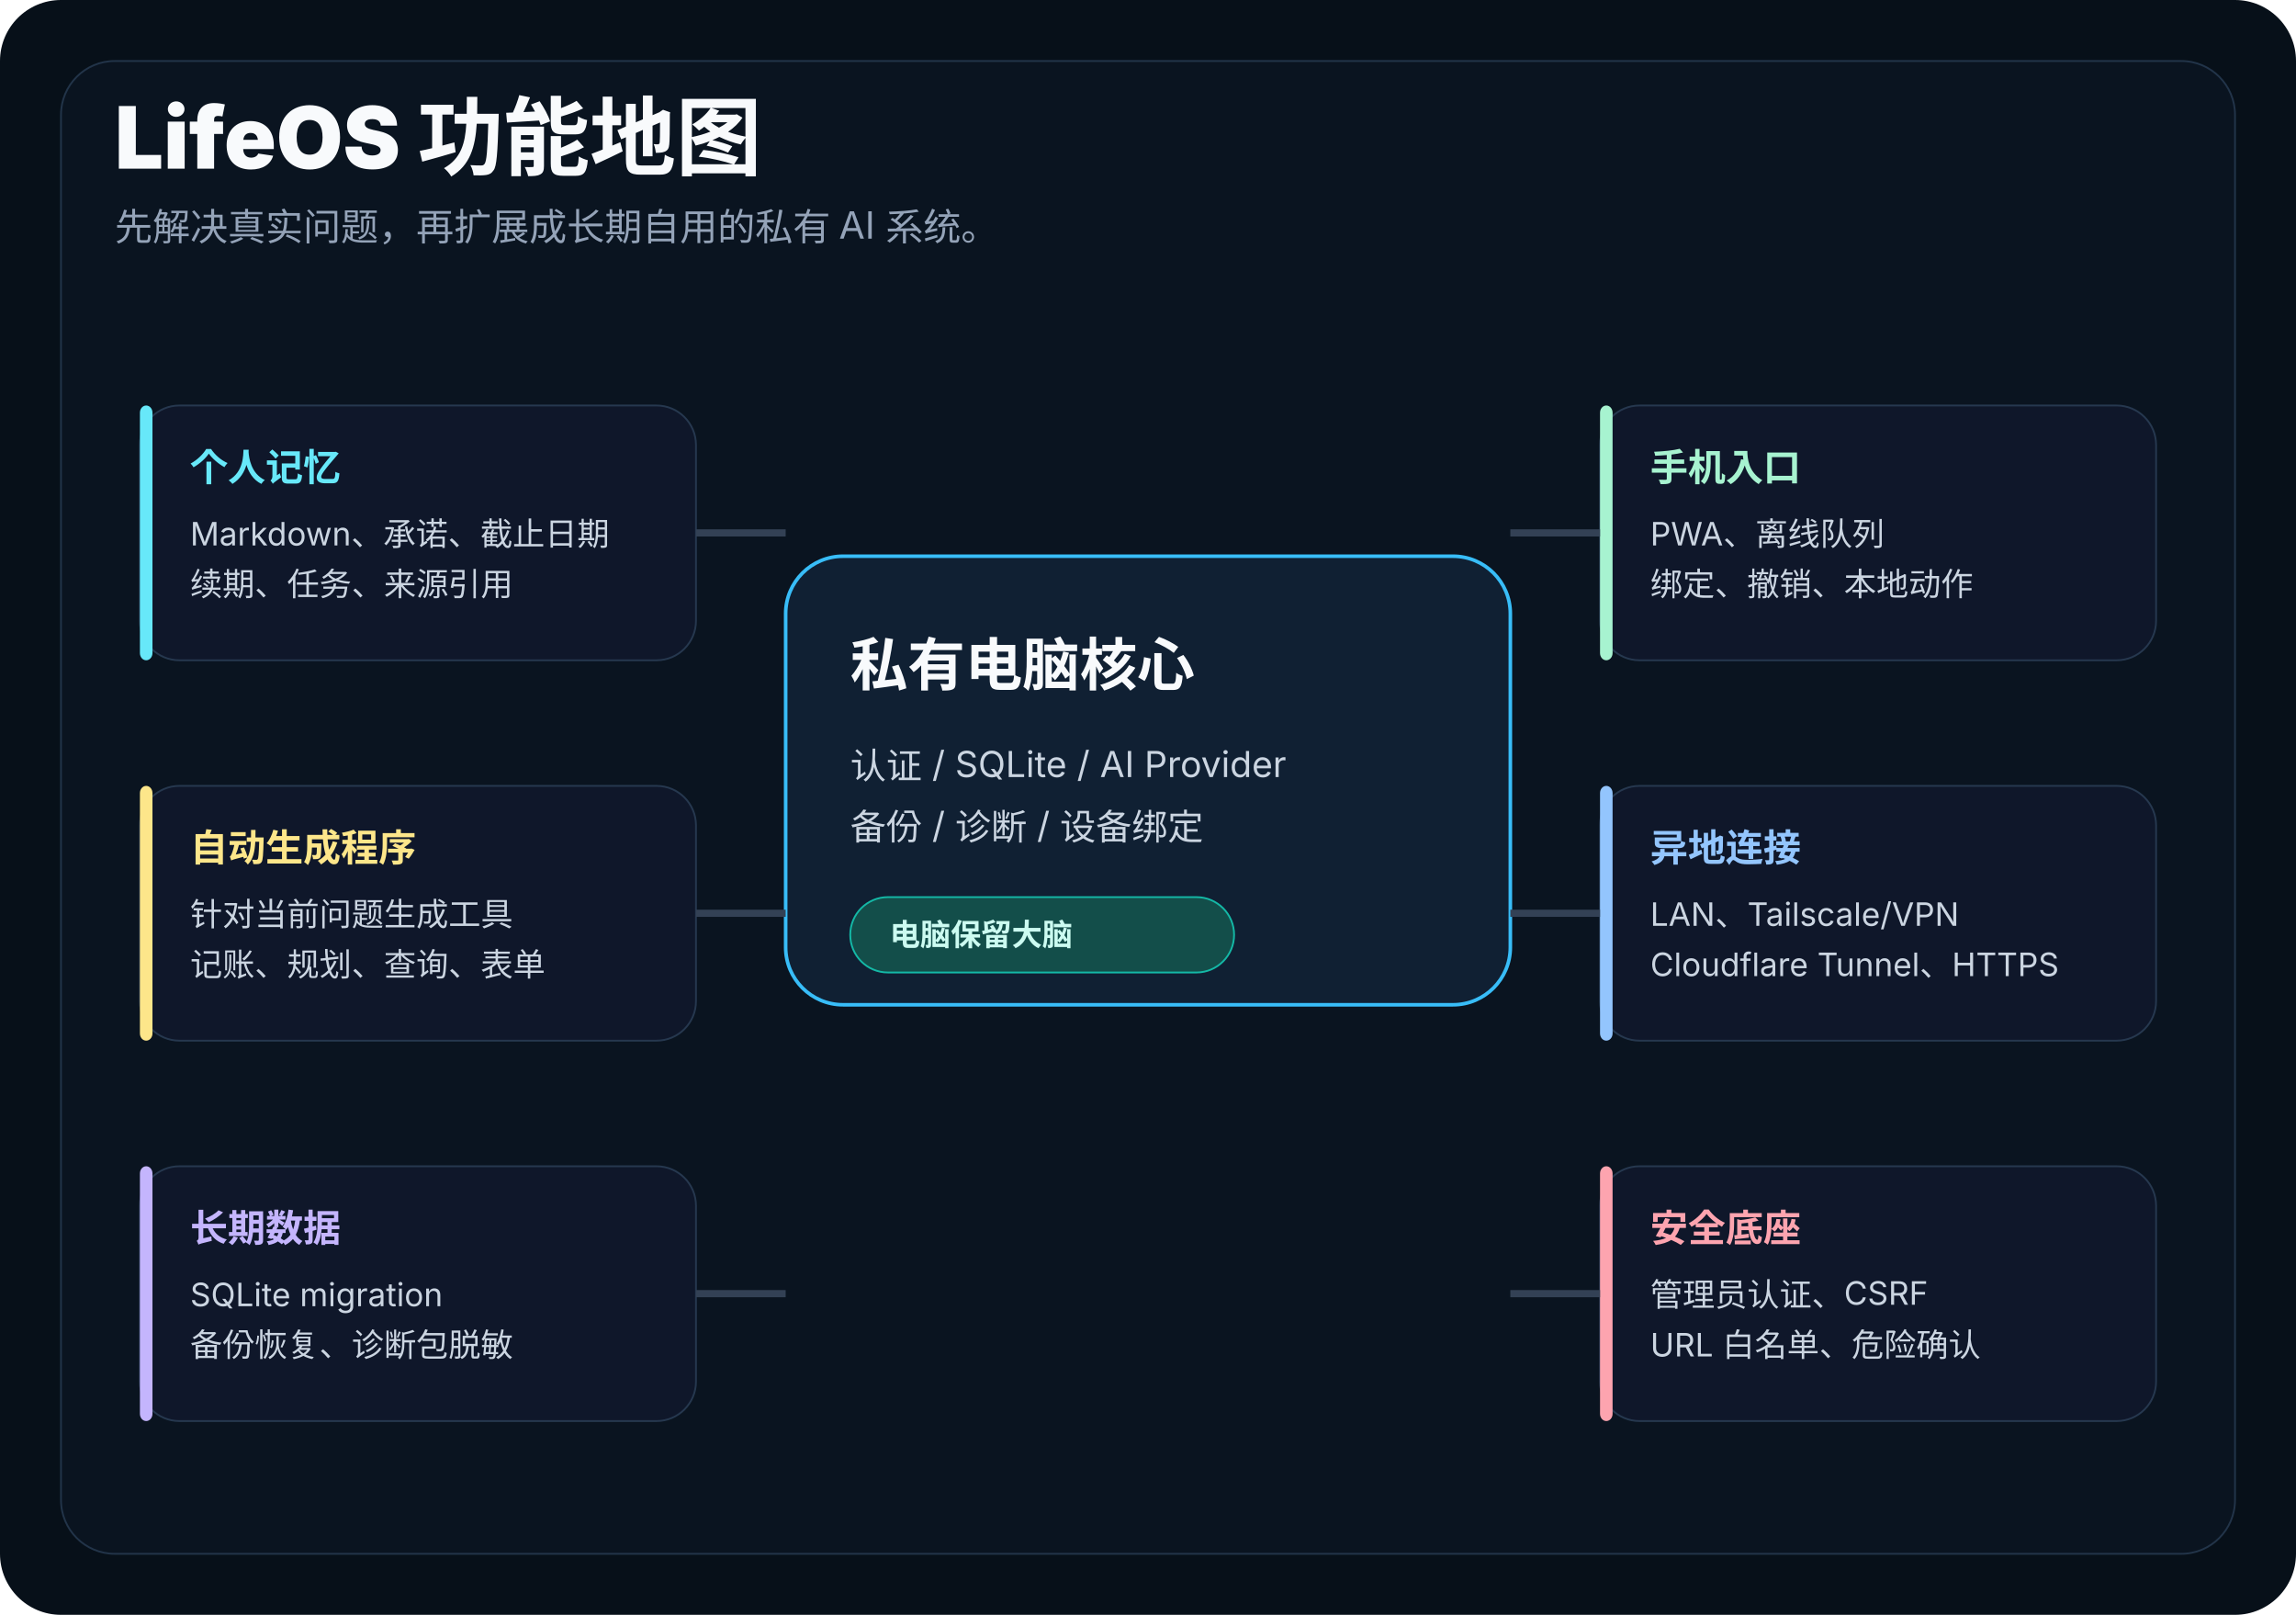
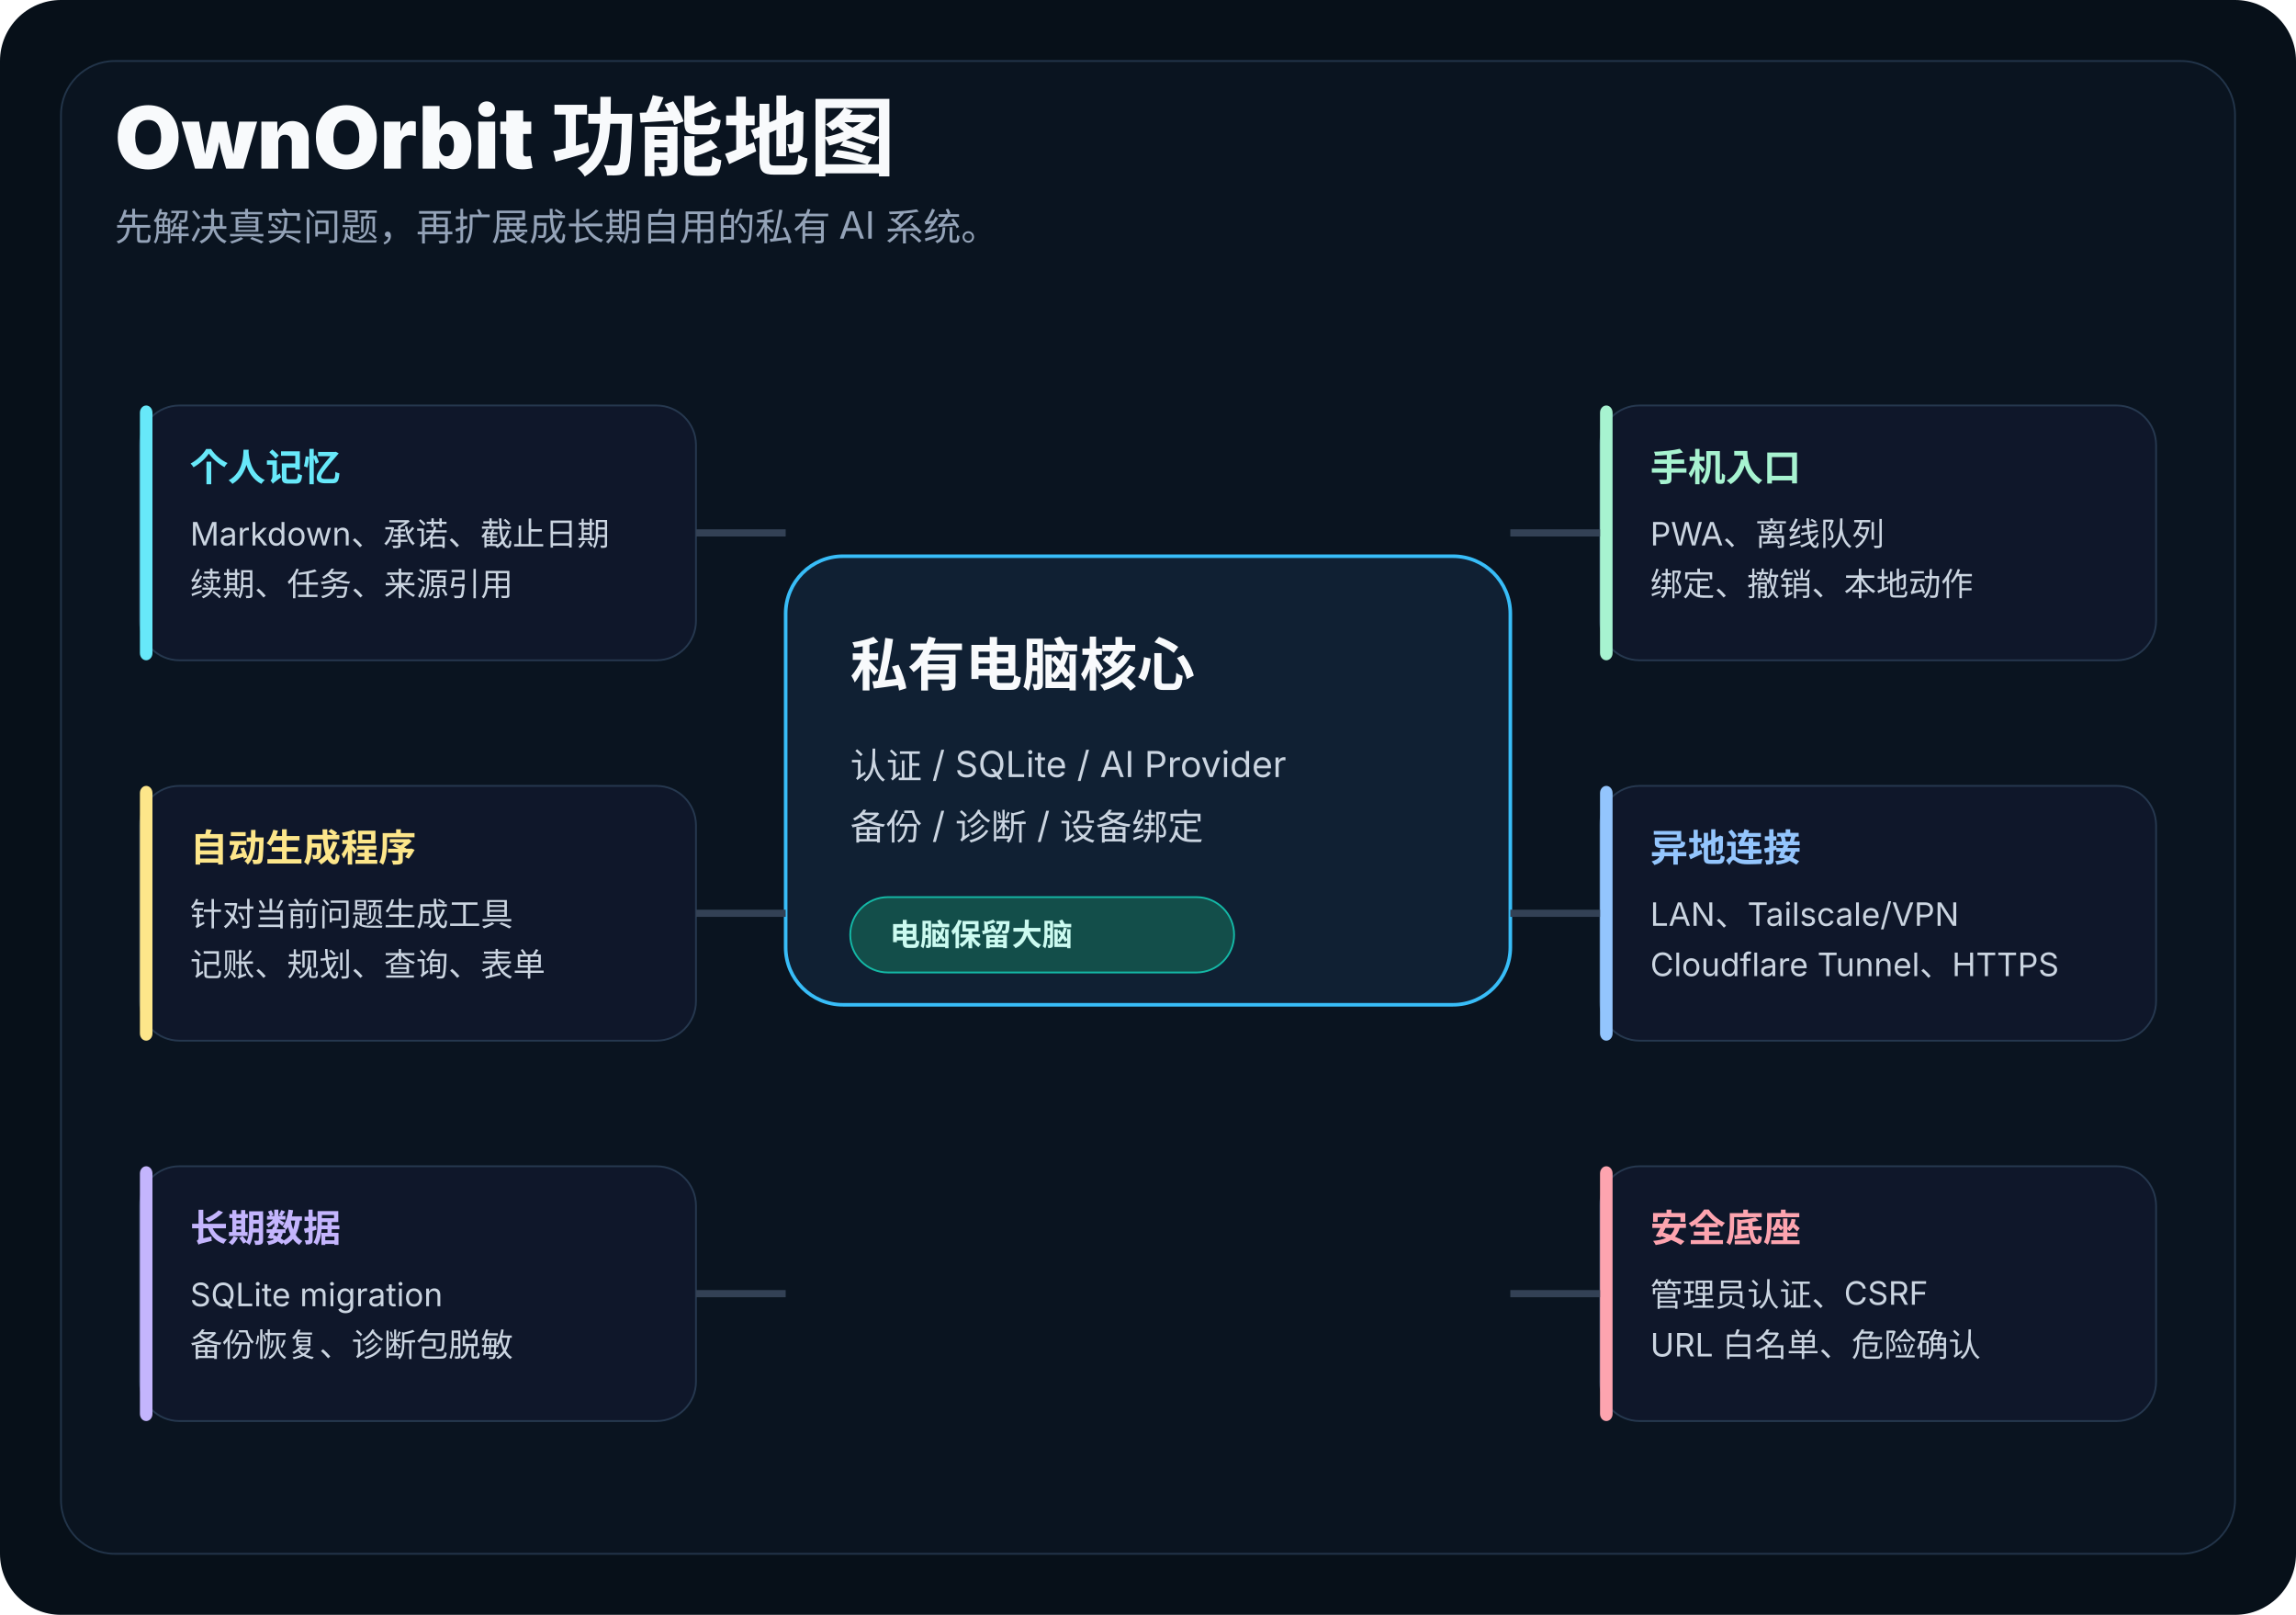
<svg xmlns="http://www.w3.org/2000/svg" width="1280" height="900" viewBox="0 0 1280 900" fill="none" role="img" aria-labelledby="title desc">
  <rect width="1280" height="900" rx="34" fill="#071019" />
  <rect x="34" y="34" width="1212" height="832" rx="30" fill="#0A1420" stroke="#223449" />
-   <text x="64" y="94" fill="#F8FAFC" font-family="Inter, Arial, Helvetica, sans-serif" font-size="48" font-weight="900">LifeOS 功能地图</text>
+   <text x="64" y="94" fill="#F8FAFC" font-family="Inter, Arial, Helvetica, sans-serif" font-size="48" font-weight="900">OwnOrbit 功能地图</text>
  <text x="64" y="134" fill="#94A3B8" font-family="Inter, Arial, Helvetica, sans-serif" font-size="21">先解决真实问题，再扩展成长期自用的私有 AI 系统。</text>
  <g transform="translate(438 310)">
    <rect width="404" height="250" rx="32" fill="#102033" stroke="#38BDF8" stroke-width="2" />
    <text x="36" y="72" fill="#F8FAFC" font-family="Inter, Arial, Helvetica, sans-serif" font-size="32" font-weight="900">私有电脑核心</text>
    <text x="36" y="124" fill="#CBD5E1" font-family="Inter, Arial, Helvetica, sans-serif" font-size="20">认证 / SQLite / AI Provider</text>
    <text x="36" y="158" fill="#CBD5E1" font-family="Inter, Arial, Helvetica, sans-serif" font-size="20">备份 / 诊断 / 设备绑定</text>
    <rect x="36" y="190" width="214" height="42" rx="21" fill="#134E4A" stroke="#14B8A6" />
    <text x="58" y="217" fill="#CCFBF1" font-family="Inter, Arial, Helvetica, sans-serif" font-size="17" font-weight="850">电脑保留大脑</text>
  </g>
  <g transform="translate(78 226)">
    <rect width="310" height="142" rx="22" fill="#0F172A" stroke="#26384F" />
    <rect x="0" y="0" width="7" height="142" rx="4" fill="#67E8F9" />
    <text x="28" y="42" fill="#67E8F9" font-family="Inter, Arial, Helvetica, sans-serif" font-size="21" font-weight="850">个人记忆</text>
    <text x="28" y="78" fill="#CBD5E1" font-family="Inter, Arial, Helvetica, sans-serif" font-size="18">Markdown、承诺、截止日期</text>
    <text x="28" y="106" fill="#CBD5E1" font-family="Inter, Arial, Helvetica, sans-serif" font-size="18">续期、任务、来源引用</text>
  </g>
  <g transform="translate(78 438)">
    <rect width="310" height="142" rx="22" fill="#0F172A" stroke="#26384F" />
    <rect x="0" y="0" width="7" height="142" rx="4" fill="#FDE68A" />
    <text x="28" y="42" fill="#FDE68A" font-family="Inter, Arial, Helvetica, sans-serif" font-size="21" font-weight="850">自动生成程序</text>
    <text x="28" y="78" fill="#CBD5E1" font-family="Inter, Arial, Helvetica, sans-serif" font-size="18">针对当前问题生成工具</text>
    <text x="28" y="106" fill="#CBD5E1" font-family="Inter, Arial, Helvetica, sans-serif" font-size="18">记账、规划、查询、表单</text>
  </g>
  <g transform="translate(78 650)">
    <rect width="310" height="142" rx="22" fill="#0F172A" stroke="#26384F" />
    <rect x="0" y="0" width="7" height="142" rx="4" fill="#C4B5FD" />
    <text x="28" y="42" fill="#C4B5FD" font-family="Inter, Arial, Helvetica, sans-serif" font-size="21" font-weight="850">长期数据</text>
    <text x="28" y="78" fill="#CBD5E1" font-family="Inter, Arial, Helvetica, sans-serif" font-size="18">SQLite migration</text>
    <text x="28" y="106" fill="#CBD5E1" font-family="Inter, Arial, Helvetica, sans-serif" font-size="18">备份恢复、诊断包脱敏</text>
  </g>
  <g transform="translate(892 226)">
    <rect width="310" height="142" rx="22" fill="#0F172A" stroke="#26384F" />
    <rect x="0" y="0" width="7" height="142" rx="4" fill="#A7F3D0" />
    <text x="28" y="42" fill="#A7F3D0" font-family="Inter, Arial, Helvetica, sans-serif" font-size="21" font-weight="850">手机入口</text>
    <text x="28" y="78" fill="#CBD5E1" font-family="Inter, Arial, Helvetica, sans-serif" font-size="18">PWA、离线队列</text>
    <text x="28" y="106" fill="#CBD5E1" font-family="Inter, Arial, Helvetica, sans-serif" font-size="18">绑定、撤销、本地动作</text>
  </g>
  <g transform="translate(892 438)">
    <rect width="310" height="142" rx="22" fill="#0F172A" stroke="#26384F" />
    <rect x="0" y="0" width="7" height="142" rx="4" fill="#93C5FD" />
    <text x="28" y="42" fill="#93C5FD" font-family="Inter, Arial, Helvetica, sans-serif" font-size="21" font-weight="850">异地连接</text>
    <text x="28" y="78" fill="#CBD5E1" font-family="Inter, Arial, Helvetica, sans-serif" font-size="18">LAN、Tailscale/VPN</text>
    <text x="28" y="106" fill="#CBD5E1" font-family="Inter, Arial, Helvetica, sans-serif" font-size="18">Cloudflare Tunnel、HTTPS</text>
  </g>
  <g transform="translate(892 650)">
    <rect width="310" height="142" rx="22" fill="#0F172A" stroke="#26384F" />
    <rect x="0" y="0" width="7" height="142" rx="4" fill="#FDA4AF" />
    <text x="28" y="42" fill="#FDA4AF" font-family="Inter, Arial, Helvetica, sans-serif" font-size="21" font-weight="850">安全底座</text>
    <text x="28" y="78" fill="#CBD5E1" font-family="Inter, Arial, Helvetica, sans-serif" font-size="18">管理员认证、CSRF</text>
    <text x="28" y="106" fill="#CBD5E1" font-family="Inter, Arial, Helvetica, sans-serif" font-size="18">URL 白名单、危险确认</text>
  </g>
  <path d="M388 297H438" stroke="#334155" stroke-width="4" />
  <path d="M388 509H438" stroke="#334155" stroke-width="4" />
  <path d="M388 721H438" stroke="#334155" stroke-width="4" />
  <path d="M842 297H892" stroke="#334155" stroke-width="4" />
  <path d="M842 509H892" stroke="#334155" stroke-width="4" />
  <path d="M842 721H892" stroke="#334155" stroke-width="4" />
</svg>
